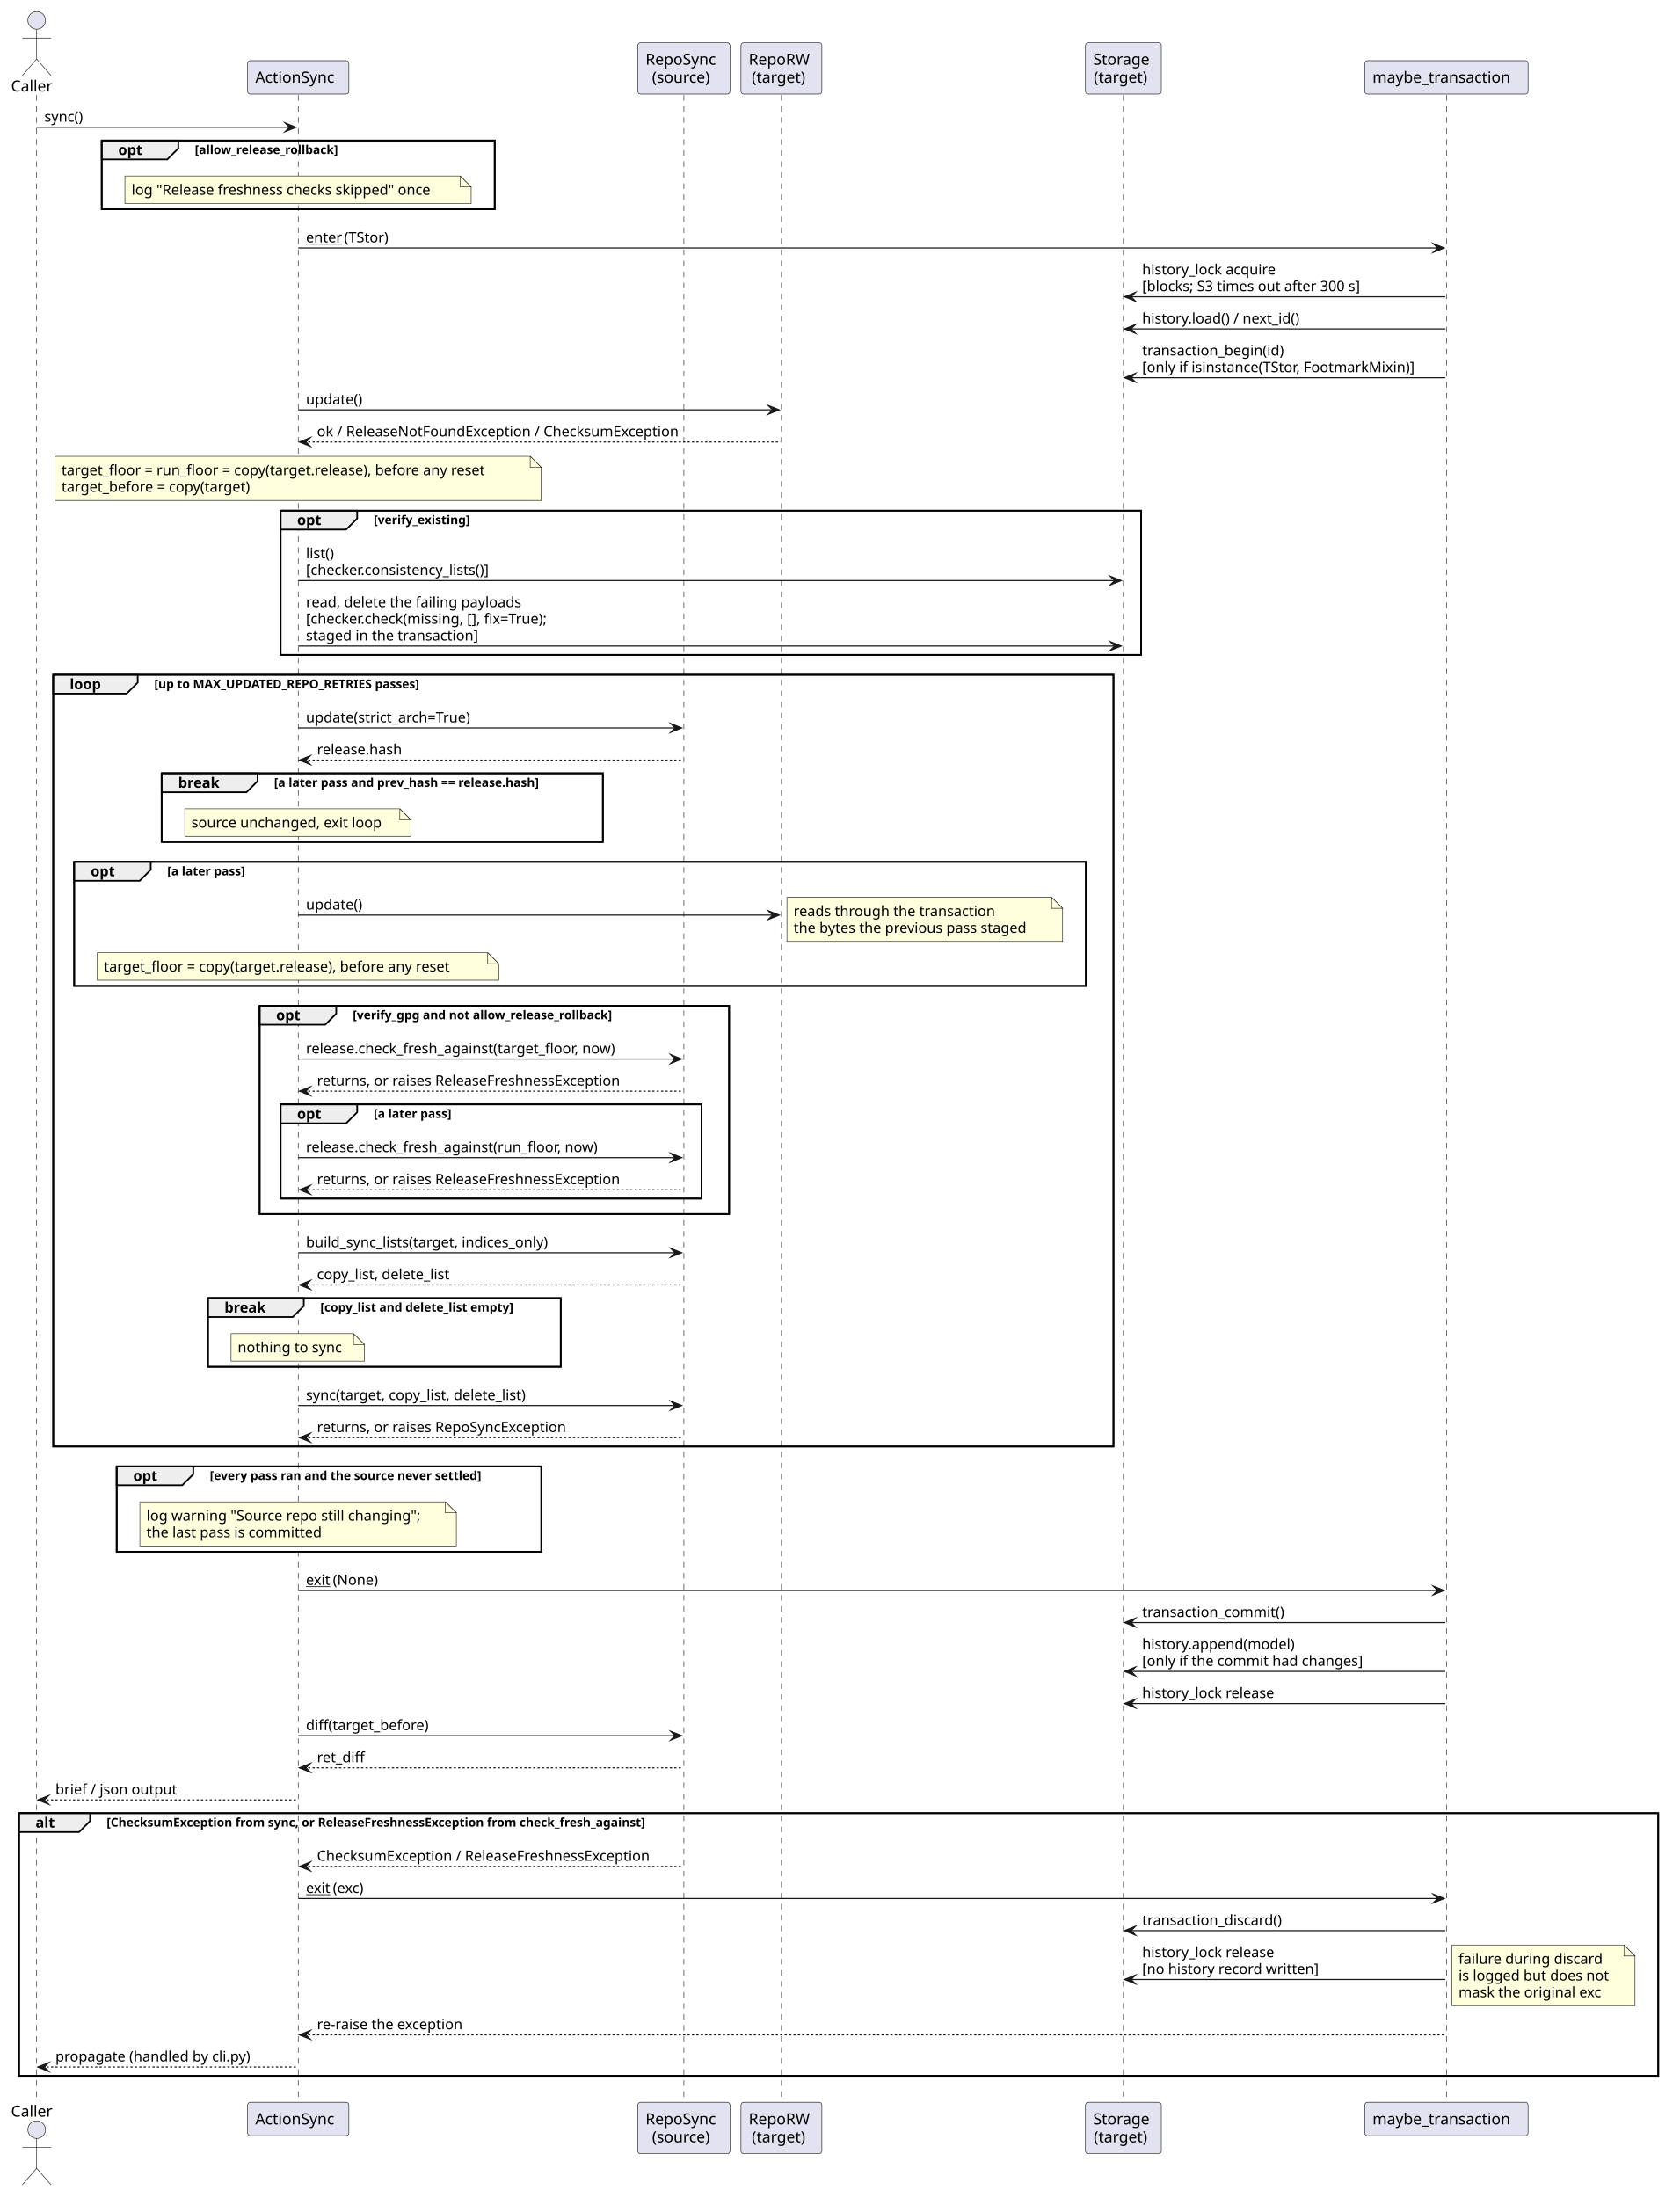
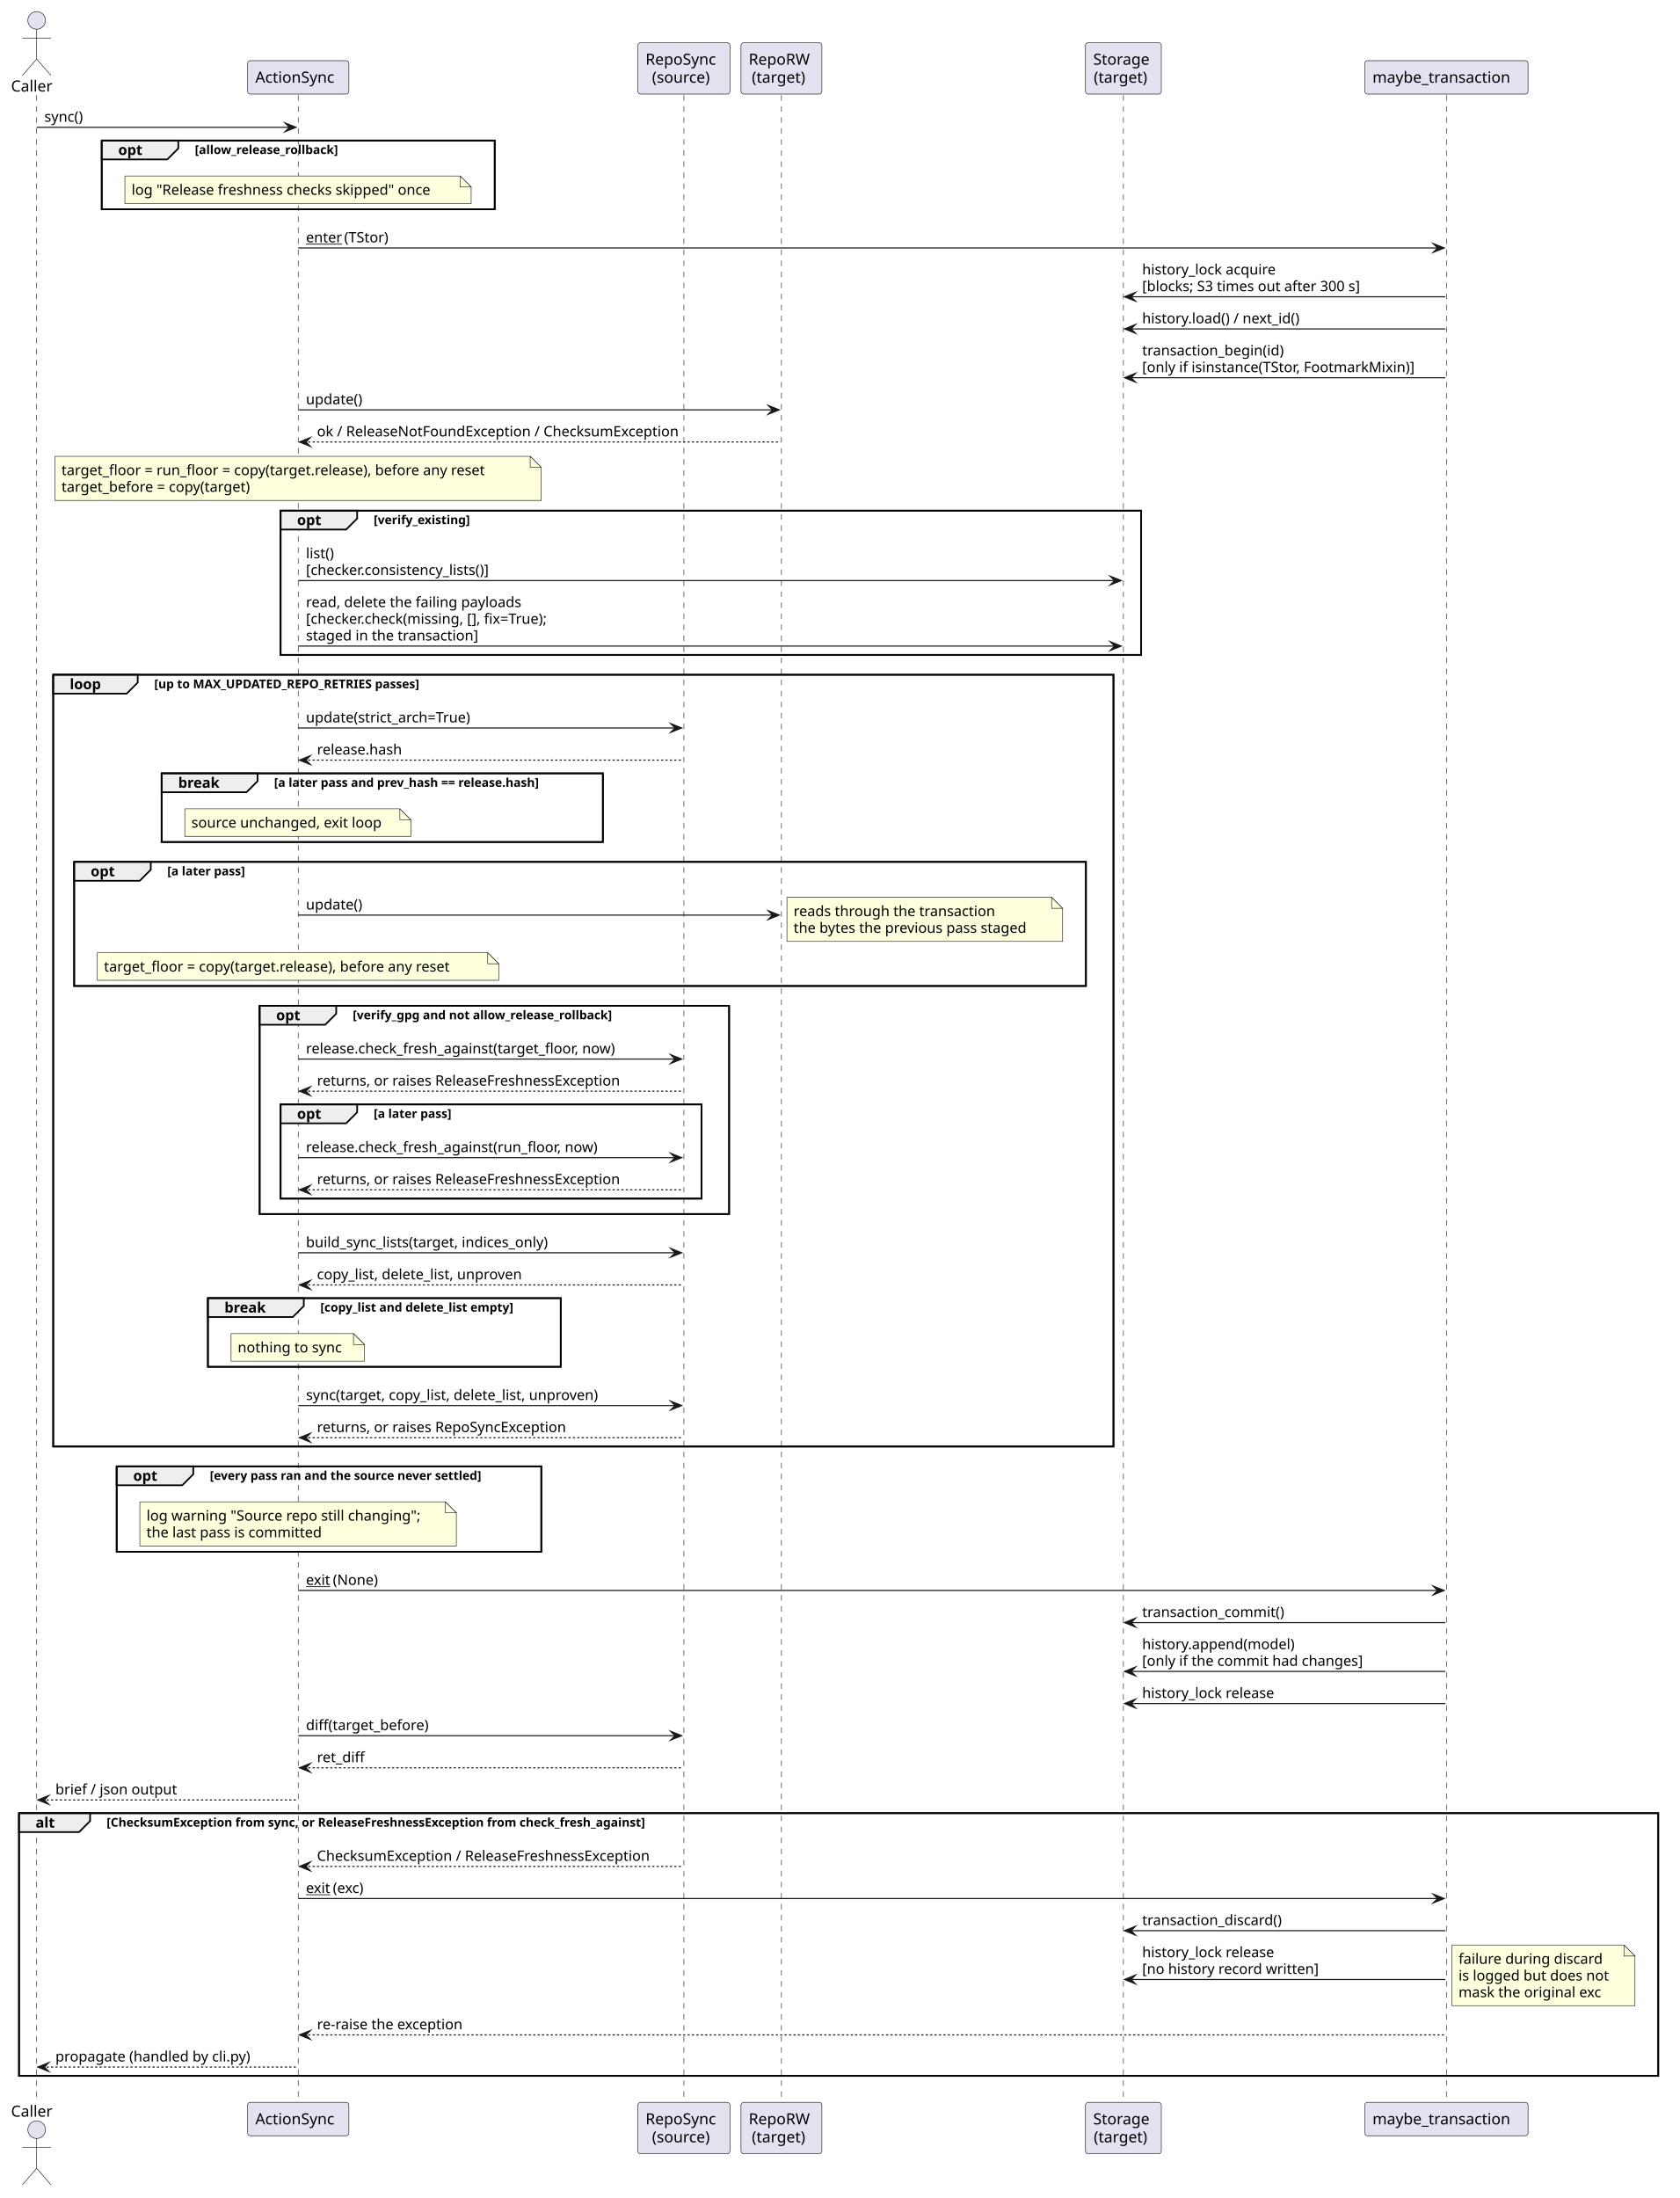
<svg xmlns="http://www.w3.org/2000/svg" version="1.1" data-diagram-type="SEQUENCE" style="width:1523px;height:1993px;background:#FFFFFF;" width="1523px" height="1993px" viewBox="0 0 1523 1993" zoomAndPan="magnify" preserveAspectRatio="none" contentStyleType="text/css">
  <defs />
  <g font-family="sans-serif" lengthAdjust="spacing">
    <rect x="92.258" y="127.43" width="356.37" height="62.266" fill="none" style="stroke:#000;stroke-width:1.5;" />
    <rect x="254.443" y="463.023" width="780.279" height="130.797" fill="none" style="stroke:#000;stroke-width:1.5;" />
    <rect x="48.251" y="611.82" width="961.47" height="699.789" fill="none" style="stroke:#000;stroke-width:1.5;" />
    <rect x="146.578" y="701.219" width="400.117" height="62.266" fill="none" style="stroke:#000;stroke-width:1.5;" />
    <rect x="67.251" y="781.484" width="917.47" height="112.531" fill="none" style="stroke:#000;stroke-width:1.5;" />
    <rect x="235.443" y="912.016" width="425.717" height="188.797" fill="none" style="stroke:#000;stroke-width:1.5;" />
    <rect x="254.443" y="1001.414" width="381.717" height="85.398" fill="none" style="stroke:#000;stroke-width:1.5;" />
    <rect x="188.542" y="1177.078" width="319.948" height="62.266" fill="none" style="stroke:#000;stroke-width:1.5;" />
    <rect x="105.823" y="1329.609" width="385.065" height="77.398" fill="none" style="stroke:#000;stroke-width:1.5;" />
    <rect x="17.251" y="1644.07" width="1486.464" height="238.195" fill="none" style="stroke:#000;stroke-width:1.5;" />
    <g class="participant-lifeline" data-qualified-name="Caller" data-entity-uid="part1" id="part1-lifeline" data-source-line="1">
      <g>
        <rect x="29.751" y="86.297" width="8" height="1819.969" fill="#000" fill-opacity="0" />
        <line x1="33.251" y1="86.297" x2="33.251" y2="1906.266" style="stroke:#181818;stroke-width:0.5;stroke-dasharray:5,5;" />
      </g>
    </g>
    <g class="participant-lifeline" data-qualified-name="ActionSync" data-entity-uid="part2" id="part2-lifeline" data-source-line="2">
      <g>
        <rect x="266.943" y="86.297" width="8" height="1819.969" fill="#000" fill-opacity="0" />
        <line x1="270.443" y1="86.297" x2="270.443" y2="1906.266" style="stroke:#181818;stroke-width:0.5;stroke-dasharray:5,5;" />
      </g>
    </g>
    <g class="participant-lifeline" data-qualified-name="Src" data-entity-uid="part3" id="part3-lifeline" data-source-line="3">
      <g>
        <rect x="616.66" y="86.297" width="8" height="1819.969" fill="#000" fill-opacity="0" />
        <line x1="620.16" y1="86.297" x2="620.16" y2="1906.266" style="stroke:#181818;stroke-width:0.5;stroke-dasharray:5,5;" />
      </g>
    </g>
    <g class="participant-lifeline" data-qualified-name="Tgt" data-entity-uid="part4" id="part4-lifeline" data-source-line="4">
      <g>
        <rect x="705.109" y="86.297" width="8" height="1819.969" fill="#000" fill-opacity="0" />
        <line x1="708.609" y1="86.297" x2="708.609" y2="1906.266" style="stroke:#181818;stroke-width:0.5;stroke-dasharray:5,5;" />
      </g>
    </g>
    <g class="participant-lifeline" data-qualified-name="TStor" data-entity-uid="part5" id="part5-lifeline" data-source-line="5">
      <g>
        <rect x="1015.222" y="86.297" width="8" height="1819.969" fill="#000" fill-opacity="0" />
        <line x1="1018.722" y1="86.297" x2="1018.722" y2="1906.266" style="stroke:#181818;stroke-width:0.5;stroke-dasharray:5,5;" />
      </g>
    </g>
    <g class="participant-lifeline" data-qualified-name="CM" data-entity-uid="part6" id="part6-lifeline" data-source-line="6">
      <g>
        <rect x="1308.127" y="86.297" width="8" height="1819.969" fill="#000" fill-opacity="0" />
        <line x1="1311.627" y1="86.297" x2="1311.627" y2="1906.266" style="stroke:#181818;stroke-width:0.5;stroke-dasharray:5,5;" />
      </g>
    </g>
    <g class="participant participant-head" data-qualified-name="Caller" data-entity-uid="part1" id="part1-head" data-source-line="1">
      <text x="10" y="82.995" fill="#000" font-size="14" textLength="40.503">Caller</text>
      <ellipse cx="33.251" cy="18.5" rx="8" ry="8" fill="#E2E2F0" style="stroke:#181818;stroke-width:0.5;" />
      <path d="M33.251,26.5 L33.251,53.5 M20.251,34.5 L46.251,34.5 M33.251,53.5 L20.251,68.5 M33.251,53.5 L46.251,68.5" style="stroke:#181818;stroke-width:0.5;" fill="none" />
    </g>
    <g class="participant participant-head" data-qualified-name="ActionSync" data-entity-uid="part2" id="part2-head" data-source-line="2">
      <rect x="224.526" y="55" width="91.834" height="30.297" fill="#E2E2F0" style="stroke:#181818;stroke-width:0.5;" rx="2.5" ry="2.5" />
      <text x="231.526" y="74.995" fill="#000" font-size="14" textLength="77.834">ActionSync</text>
    </g>
    <g class="participant participant-head" data-qualified-name="Src" data-entity-uid="part3" id="part3-head" data-source-line="3">
      <rect x="578.393" y="38.703" width="83.535" height="46.594" fill="#E2E2F0" style="stroke:#181818;stroke-width:0.5;" rx="2.5" ry="2.5" />
      <text x="585.393" y="58.698" fill="#000" font-size="14" textLength="69.535">RepoSync</text>
      <text x="591.299" y="74.995" fill="#000" font-size="14" textLength="57.723">(source)</text>
    </g>
    <g class="participant participant-head" data-qualified-name="Tgt" data-entity-uid="part4" id="part4-head" data-source-line="4">
      <rect x="671.928" y="38.703" width="73.363" height="46.594" fill="#E2E2F0" style="stroke:#181818;stroke-width:0.5;" rx="2.5" ry="2.5" />
      <text x="678.928" y="58.698" fill="#000" font-size="14" textLength="59.363">RepoRW</text>
      <text x="681.741" y="74.995" fill="#000" font-size="14" textLength="53.737">(target)</text>
    </g>
    <g class="participant participant-head" data-qualified-name="TStor" data-entity-uid="part5" id="part5-head" data-source-line="5">
      <rect x="984.333" y="38.703" width="68.776" height="46.594" fill="#E2E2F0" style="stroke:#181818;stroke-width:0.5;" rx="2.5" ry="2.5" />
      <text x="991.333" y="58.698" fill="#000" font-size="14" textLength="54.776">Storage</text>
      <text x="991.853" y="74.995" fill="#000" font-size="14" textLength="53.737">(target)</text>
    </g>
    <g class="participant participant-head" data-qualified-name="CM" data-entity-uid="part6" id="part6-head" data-source-line="6">
      <rect x="1237.584" y="55" width="148.087" height="30.297" fill="#E2E2F0" style="stroke:#181818;stroke-width:0.5;" rx="2.5" ry="2.5" />
      <text x="1244.584" y="74.995" fill="#000" font-size="14" textLength="134.087">maybe_transaction</text>
    </g>
    <g class="participant participant-tail" data-qualified-name="Caller" data-entity-uid="part1" id="part1-tail" data-source-line="1">
      <text x="10" y="1919.261" fill="#000" font-size="14" textLength="40.503">Caller</text>
      <ellipse cx="33.251" cy="1931.063" rx="8" ry="8" fill="#E2E2F0" style="stroke:#181818;stroke-width:0.5;" />
      <path d="M33.251,1939.063 L33.251,1966.063 M20.251,1947.063 L46.251,1947.063 M33.251,1966.063 L20.251,1981.063 M33.251,1966.063 L46.251,1981.063" style="stroke:#181818;stroke-width:0.5;" fill="none" />
    </g>
    <g class="participant participant-tail" data-qualified-name="ActionSync" data-entity-uid="part2" id="part2-tail" data-source-line="2">
      <rect x="224.526" y="1906.266" width="91.834" height="30.297" fill="#E2E2F0" style="stroke:#181818;stroke-width:0.5;" rx="2.5" ry="2.5" />
      <text x="231.526" y="1926.261" fill="#000" font-size="14" textLength="77.834">ActionSync</text>
    </g>
    <g class="participant participant-tail" data-qualified-name="Src" data-entity-uid="part3" id="part3-tail" data-source-line="3">
      <rect x="578.393" y="1906.266" width="83.535" height="46.594" fill="#E2E2F0" style="stroke:#181818;stroke-width:0.5;" rx="2.5" ry="2.5" />
      <text x="585.393" y="1926.261" fill="#000" font-size="14" textLength="69.535">RepoSync</text>
      <text x="591.299" y="1942.558" fill="#000" font-size="14" textLength="57.723">(source)</text>
    </g>
    <g class="participant participant-tail" data-qualified-name="Tgt" data-entity-uid="part4" id="part4-tail" data-source-line="4">
      <rect x="671.928" y="1906.266" width="73.363" height="46.594" fill="#E2E2F0" style="stroke:#181818;stroke-width:0.5;" rx="2.5" ry="2.5" />
      <text x="678.928" y="1926.261" fill="#000" font-size="14" textLength="59.363">RepoRW</text>
      <text x="681.741" y="1942.558" fill="#000" font-size="14" textLength="53.737">(target)</text>
    </g>
    <g class="participant participant-tail" data-qualified-name="TStor" data-entity-uid="part5" id="part5-tail" data-source-line="5">
      <rect x="984.333" y="1906.266" width="68.776" height="46.594" fill="#E2E2F0" style="stroke:#181818;stroke-width:0.5;" rx="2.5" ry="2.5" />
      <text x="991.333" y="1926.261" fill="#000" font-size="14" textLength="54.776">Storage</text>
      <text x="991.853" y="1942.558" fill="#000" font-size="14" textLength="53.737">(target)</text>
    </g>
    <g class="participant participant-tail" data-qualified-name="CM" data-entity-uid="part6" id="part6-tail" data-source-line="6">
      <rect x="1237.584" y="1906.266" width="148.087" height="30.297" fill="#E2E2F0" style="stroke:#181818;stroke-width:0.5;" rx="2.5" ry="2.5" />
      <text x="1244.584" y="1926.261" fill="#000" font-size="14" textLength="134.087">maybe_transaction</text>
    </g>
    <g class="message" data-entity-1="part1" data-entity-2="part2" id="msg1" data-source-line="8">
      <polygon points="258.443,111.43,268.443,115.43,258.443,119.43,262.443,115.43" fill="#181818" style="stroke:#181818;stroke-width:1;stroke-linejoin:miter;stroke-miterlimit:10;" />
      <line x1="33.251" y1="115.43" x2="264.443" y2="115.43" style="stroke:#181818;stroke-width:1;" />
      <text x="40.251" y="110.364" fill="#000" font-size="13" textLength="39.997">sync()</text>
    </g>
    <path d="M92.258,127.43 L161.709,127.43 L161.709,134.563 L151.709,144.563 L92.258,144.563 L92.258,127.43" style="stroke:#000;stroke-width:1.5;" fill="#EEE" />
    <rect x="92.258" y="127.43" width="356.37" height="62.266" fill="none" style="stroke:#000;stroke-width:1.5;" />
    <text x="107.258" y="140.497" fill="#000" font-size="13" textLength="24.451" font-weight="700">opt</text>
    <text x="176.709" y="139.64" fill="#000" font-size="11" textLength="148.94" font-weight="700">[allow_release_rollback]</text>
    <path d="M113.258,159.563 L113.258,184.563 L427.258,184.563 L427.258,169.563 L417.258,159.563 L113.258,159.563" style="stroke:#181818;stroke-width:0.5;" fill="#FEFFDD" />
    <path d="M417.258,159.563 L417.258,169.563 L427.258,169.563 L417.258,159.563" style="stroke:#181818;stroke-width:0.5;" fill="#FEFFDD" />
    <text x="119.258" y="176.629" fill="#000" font-size="13" textLength="293.37">log "Release freshness checks skipped" once</text>
    <g class="message" data-entity-1="part2" data-entity-2="part6" id="msg2" data-source-line="14">
      <polygon points="1299.627,220.828,1309.627,224.828,1299.627,228.828,1303.627,224.828" fill="#181818" style="stroke:#181818;stroke-width:1;stroke-linejoin:miter;stroke-miterlimit:10;" />
      <line x1="270.443" y1="224.828" x2="1305.627" y2="224.828" style="stroke:#181818;stroke-width:1;" />
      <text x="277.443" y="219.762" fill="#000" font-size="13" textLength="34.677" text-decoration="underline">enter</text>
      <text x="312.12" y="219.762" fill="#000" font-size="13" textLength="44.732">(TStor)</text>
    </g>
    <g class="message" data-entity-1="part6" data-entity-2="part5" id="msg3" data-source-line="15">
      <polygon points="1029.722,265.094,1019.722,269.094,1029.722,273.094,1025.722,269.094" fill="#181818" style="stroke:#181818;stroke-width:1;stroke-linejoin:miter;stroke-miterlimit:10;" />
      <line x1="1023.722" y1="269.094" x2="1310.627" y2="269.094" style="stroke:#181818;stroke-width:1;" />
      <text x="1035.722" y="248.895" fill="#000" font-size="13" textLength="130.146">history_lock acquire</text>
      <text x="1035.722" y="264.028" fill="#000" font-size="13" textLength="217.109">[blocks; S3 times out after 300 s]</text>
    </g>
    <g class="message" data-entity-1="part6" data-entity-2="part5" id="msg4" data-source-line="16">
      <polygon points="1029.722,294.227,1019.722,298.227,1029.722,302.227,1025.722,298.227" fill="#181818" style="stroke:#181818;stroke-width:1;stroke-linejoin:miter;stroke-miterlimit:10;" />
      <line x1="1023.722" y1="298.227" x2="1310.627" y2="298.227" style="stroke:#181818;stroke-width:1;" />
      <text x="1035.722" y="293.161" fill="#000" font-size="13" textLength="156.952">history.load() / next_id()</text>
    </g>
    <g class="message" data-entity-1="part6" data-entity-2="part5" id="msg5" data-source-line="17">
      <polygon points="1029.722,338.492,1019.722,342.492,1029.722,346.492,1025.722,342.492" fill="#181818" style="stroke:#181818;stroke-width:1;stroke-linejoin:miter;stroke-miterlimit:10;" />
      <line x1="1023.722" y1="342.492" x2="1310.627" y2="342.492" style="stroke:#181818;stroke-width:1;" />
      <text x="1035.722" y="322.293" fill="#000" font-size="13" textLength="138.296">transaction_begin(id)</text>
      <text x="1035.722" y="337.426" fill="#000" font-size="13" textLength="268.906">[only if isinstance(TStor, FootmarkMixin)]</text>
    </g>
    <g class="message" data-entity-1="part2" data-entity-2="part4" id="msg6" data-source-line="19">
      <polygon points="696.609,367.625,706.609,371.625,696.609,375.625,700.609,371.625" fill="#181818" style="stroke:#181818;stroke-width:1;stroke-linejoin:miter;stroke-miterlimit:10;" />
      <line x1="270.443" y1="371.625" x2="702.609" y2="371.625" style="stroke:#181818;stroke-width:1;" />
      <text x="277.443" y="366.559" fill="#000" font-size="13" textLength="55.948">update()</text>
    </g>
    <g class="message" data-entity-1="part4" data-entity-2="part2" id="msg7" data-source-line="20">
      <polygon points="281.443,396.758,271.443,400.758,281.443,404.758,277.443,400.758" fill="#181818" style="stroke:#181818;stroke-width:1;stroke-linejoin:miter;stroke-miterlimit:10;" />
      <line x1="275.443" y1="400.758" x2="707.609" y2="400.758" style="stroke:#181818;stroke-width:1;stroke-dasharray:2,2;" />
      <text x="287.443" y="395.692" fill="#000" font-size="13" textLength="351.165">ok / ReleaseNotFoundException / ChecksumException</text>
    </g>
    <path d="M49.791,413.758 L49.791,453.758 L490.791,453.758 L490.791,423.758 L480.791,413.758 L49.791,413.758" style="stroke:#181818;stroke-width:0.5;" fill="#FEFFDD" />
    <path d="M480.791,413.758 L480.791,423.758 L490.791,423.758 L480.791,413.758" style="stroke:#181818;stroke-width:0.5;" fill="#FEFFDD" />
    <text x="55.791" y="430.825" fill="#000" font-size="13" textLength="420.304">target_floor = run_floor = copy(target.release), before any reset</text>
    <text x="55.791" y="445.958" fill="#000" font-size="13" textLength="188.481">target_before = copy(target)</text>
    <path d="M254.443,463.023 L323.894,463.023 L323.894,470.156 L313.894,480.156 L254.443,480.156 L254.443,463.023" style="stroke:#000;stroke-width:1.5;" fill="#EEE" />
    <rect x="254.443" y="463.023" width="780.279" height="130.797" fill="none" style="stroke:#000;stroke-width:1.5;" />
    <text x="269.443" y="476.09" fill="#000" font-size="13" textLength="24.451" font-weight="700">opt</text>
    <text x="338.894" y="475.234" fill="#000" font-size="11" textLength="100.944" font-weight="700">[verify_existing]</text>
    <g class="message" data-entity-1="part2" data-entity-2="part5" id="msg8" data-source-line="24">
      <polygon points="1006.722,522.422,1016.722,526.422,1006.722,530.422,1010.722,526.422" fill="#181818" style="stroke:#181818;stroke-width:1;stroke-linejoin:miter;stroke-miterlimit:10;" />
      <line x1="270.443" y1="526.422" x2="1012.722" y2="526.422" style="stroke:#181818;stroke-width:1;" />
      <text x="277.443" y="506.223" fill="#000" font-size="13" textLength="29.237">list()</text>
      <text x="277.443" y="521.356" fill="#000" font-size="13" textLength="184.863">[checker.consistency_lists()]</text>
    </g>
    <g class="message" data-entity-1="part2" data-entity-2="part5" id="msg9" data-source-line="25">
      <polygon points="1006.722,581.82,1016.722,585.82,1006.722,589.82,1010.722,585.82" fill="#181818" style="stroke:#181818;stroke-width:1;stroke-linejoin:miter;stroke-miterlimit:10;" />
      <line x1="270.443" y1="585.82" x2="1012.722" y2="585.82" style="stroke:#181818;stroke-width:1;" />
      <text x="277.443" y="550.489" fill="#000" font-size="13" textLength="210.85">read, delete the failing payloads</text>
      <text x="277.443" y="565.622" fill="#000" font-size="13" textLength="246.086">[checker.check(missing, [], fix=True);</text>
      <text x="277.443" y="580.754" fill="#000" font-size="13" textLength="168.429">staged in the transaction]</text>
    </g>
    <path d="M48.251,611.82 L124.875,611.82 L124.875,618.953 L114.875,628.953 L48.251,628.953 L48.251,611.82" style="stroke:#000;stroke-width:1.5;" fill="#EEE" />
    <rect x="48.251" y="611.82" width="961.47" height="699.789" fill="none" style="stroke:#000;stroke-width:1.5;" />
    <text x="63.251" y="624.887" fill="#000" font-size="13" textLength="31.624" font-weight="700">loop</text>
    <text x="139.875" y="624.031" fill="#000" font-size="11" textLength="280.575" font-weight="700">[up to MAX_UPDATED_REPO_RETRIES passes]</text>
    <g class="message" data-entity-1="part2" data-entity-2="part3" id="msg10" data-source-line="29">
      <polygon points="608.16,656.086,618.16,660.086,608.16,664.086,612.16,660.086" fill="#181818" style="stroke:#181818;stroke-width:1;stroke-linejoin:miter;stroke-miterlimit:10;" />
      <line x1="270.443" y1="660.086" x2="614.16" y2="660.086" style="stroke:#181818;stroke-width:1;" />
      <text x="277.443" y="655.02" fill="#000" font-size="13" textLength="164.633">update(strict_arch=True)</text>
    </g>
    <g class="message" data-entity-1="part3" data-entity-2="part2" id="msg11" data-source-line="30">
      <polygon points="281.443,685.219,271.443,689.219,281.443,693.219,277.443,689.219" fill="#181818" style="stroke:#181818;stroke-width:1;stroke-linejoin:miter;stroke-miterlimit:10;" />
      <line x1="275.443" y1="689.219" x2="619.16" y2="689.219" style="stroke:#181818;stroke-width:1;stroke-dasharray:2,2;" />
      <text x="287.443" y="684.153" fill="#000" font-size="13" textLength="83.04">release.hash</text>
    </g>
    <path d="M146.578,701.219 L233.53,701.219 L233.53,708.352 L223.53,718.352 L146.578,718.352 L146.578,701.219" style="stroke:#000;stroke-width:1.5;" fill="#EEE" />
    <rect x="146.578" y="701.219" width="400.117" height="62.266" fill="none" style="stroke:#000;stroke-width:1.5;" />
    <text x="161.578" y="714.286" fill="#000" font-size="13" textLength="41.952" font-weight="700">break</text>
    <text x="248.53" y="713.429" fill="#000" font-size="11" textLength="282.165" font-weight="700">[a later pass and prev_hash == release.hash]</text>
    <path d="M167.578,733.352 L167.578,758.352 L372.578,758.352 L372.578,743.352 L362.578,733.352 L167.578,733.352" style="stroke:#181818;stroke-width:0.5;" fill="#FEFFDD" />
    <path d="M362.578,733.352 L362.578,743.352 L372.578,743.352 L362.578,733.352" style="stroke:#181818;stroke-width:0.5;" fill="#FEFFDD" />
    <text x="173.578" y="750.418" fill="#000" font-size="13" textLength="184.729">source unchanged, exit loop</text>
    <path d="M67.251,781.484 L136.703,781.484 L136.703,788.617 L126.703,798.617 L67.251,798.617 L67.251,781.484" style="stroke:#000;stroke-width:1.5;" fill="#EEE" />
    <rect x="67.251" y="781.484" width="917.47" height="112.531" fill="none" style="stroke:#000;stroke-width:1.5;" />
    <text x="82.251" y="794.551" fill="#000" font-size="13" textLength="24.451" font-weight="700">opt</text>
    <text x="151.703" y="793.695" fill="#000" font-size="11" textLength="82.865" font-weight="700">[a later pass]</text>
    <g class="message" data-entity-1="part2" data-entity-2="part4" id="msg12" data-source-line="36">
      <polygon points="696.609,825.75,706.609,829.75,696.609,833.75,700.609,829.75" fill="#181818" style="stroke:#181818;stroke-width:1;stroke-linejoin:miter;stroke-miterlimit:10;" />
      <line x1="270.443" y1="829.75" x2="702.609" y2="829.75" style="stroke:#181818;stroke-width:1;" />
      <text x="277.443" y="824.684" fill="#000" font-size="13" textLength="55.948">update()</text>
    </g>
    <path d="M713.609,813.617 L713.609,853.617 L963.609,853.617 L963.609,823.617 L953.609,813.617 L713.609,813.617" style="stroke:#181818;stroke-width:0.5;" fill="#FEFFDD" />
    <path d="M953.609,813.617 L953.609,823.617 L963.609,823.617 L953.609,813.617" style="stroke:#181818;stroke-width:0.5;" fill="#FEFFDD" />
    <text x="719.609" y="830.684" fill="#000" font-size="13" textLength="194.867">reads through the transaction</text>
    <text x="719.609" y="845.817" fill="#000" font-size="13" textLength="229.112">the bytes the previous pass staged</text>
    <path d="M88.251,863.883 L88.251,888.883 L452.251,888.883 L452.251,873.883 L442.251,863.883 L88.251,863.883" style="stroke:#181818;stroke-width:0.5;" fill="#FEFFDD" />
    <path d="M442.251,863.883 L442.251,873.883 L452.251,873.883 L442.251,863.883" style="stroke:#181818;stroke-width:0.5;" fill="#FEFFDD" />
    <text x="94.251" y="880.95" fill="#000" font-size="13" textLength="343.383">target_floor = copy(target.release), before any reset</text>
    <path d="M235.443,912.016 L304.894,912.016 L304.894,919.148 L294.894,929.148 L235.443,929.148 L235.443,912.016" style="stroke:#000;stroke-width:1.5;" fill="#EEE" />
    <rect x="235.443" y="912.016" width="425.717" height="188.797" fill="none" style="stroke:#000;stroke-width:1.5;" />
    <text x="250.443" y="925.083" fill="#000" font-size="13" textLength="24.451" font-weight="700">opt</text>
    <text x="319.894" y="924.226" fill="#000" font-size="11" textLength="269.108" font-weight="700">[verify_gpg and not allow_release_rollback]</text>
    <g class="message" data-entity-1="part2" data-entity-2="part3" id="msg13" data-source-line="42">
      <polygon points="608.16,956.281,618.16,960.281,608.16,964.281,612.16,960.281" fill="#181818" style="stroke:#181818;stroke-width:1;stroke-linejoin:miter;stroke-miterlimit:10;" />
      <line x1="270.443" y1="960.281" x2="614.16" y2="960.281" style="stroke:#181818;stroke-width:1;" />
      <text x="277.443" y="955.215" fill="#000" font-size="13" textLength="304.649">release.check_fresh_against(target_floor, now)</text>
    </g>
    <g class="message" data-entity-1="part3" data-entity-2="part2" id="msg14" data-source-line="43">
      <polygon points="281.443,985.414,271.443,989.414,281.443,993.414,277.443,989.414" fill="#181818" style="stroke:#181818;stroke-width:1;stroke-linejoin:miter;stroke-miterlimit:10;" />
      <line x1="275.443" y1="989.414" x2="619.16" y2="989.414" style="stroke:#181818;stroke-width:1;stroke-dasharray:2,2;" />
      <text x="287.443" y="984.348" fill="#000" font-size="13" textLength="296.531">returns, or raises ReleaseFreshnessException</text>
    </g>
    <path d="M254.443,1001.414 L323.894,1001.414 L323.894,1008.547 L313.894,1018.547 L254.443,1018.547 L254.443,1001.414" style="stroke:#000;stroke-width:1.5;" fill="#EEE" />
    <rect x="254.443" y="1001.414" width="381.717" height="85.398" fill="none" style="stroke:#000;stroke-width:1.5;" />
    <text x="269.443" y="1014.481" fill="#000" font-size="13" textLength="24.451" font-weight="700">opt</text>
    <text x="338.894" y="1013.625" fill="#000" font-size="11" textLength="82.865" font-weight="700">[a later pass]</text>
    <g class="message" data-entity-1="part2" data-entity-2="part3" id="msg15" data-source-line="45">
      <polygon points="608.16,1045.68,618.16,1049.68,608.16,1053.68,612.16,1049.68" fill="#181818" style="stroke:#181818;stroke-width:1;stroke-linejoin:miter;stroke-miterlimit:10;" />
      <line x1="270.443" y1="1049.68" x2="614.16" y2="1049.68" style="stroke:#181818;stroke-width:1;" />
      <text x="277.443" y="1044.614" fill="#000" font-size="13" textLength="286.717">release.check_fresh_against(run_floor, now)</text>
    </g>
    <g class="message" data-entity-1="part3" data-entity-2="part2" id="msg16" data-source-line="46">
      <polygon points="281.443,1074.813,271.443,1078.813,281.443,1082.813,277.443,1078.813" fill="#181818" style="stroke:#181818;stroke-width:1;stroke-linejoin:miter;stroke-miterlimit:10;" />
      <line x1="275.443" y1="1078.813" x2="619.16" y2="1078.813" style="stroke:#181818;stroke-width:1;stroke-dasharray:2,2;" />
      <text x="287.443" y="1073.747" fill="#000" font-size="13" textLength="296.531">returns, or raises ReleaseFreshnessException</text>
    </g>
    <g class="message" data-entity-1="part2" data-entity-2="part3" id="msg17" data-source-line="50">
      <polygon points="608.16,1131.945,618.16,1135.945,608.16,1139.945,612.16,1135.945" fill="#181818" style="stroke:#181818;stroke-width:1;stroke-linejoin:miter;stroke-miterlimit:10;" />
      <line x1="270.443" y1="1135.945" x2="614.16" y2="1135.945" style="stroke:#181818;stroke-width:1;" />
      <text x="277.443" y="1130.879" fill="#000" font-size="13" textLength="238.481">build_sync_lists(target, indices_only)</text>
    </g>
    <g class="message" data-entity-1="part3" data-entity-2="part2" id="msg18" data-source-line="51">
      <polygon points="281.443,1161.078,271.443,1165.078,281.443,1169.078,277.443,1165.078" fill="#181818" style="stroke:#181818;stroke-width:1;stroke-linejoin:miter;stroke-miterlimit:10;" />
      <line x1="275.443" y1="1165.078" x2="619.16" y2="1165.078" style="stroke:#181818;stroke-width:1;stroke-dasharray:2,2;" />
-       <text x="287.443" y="1160.012" fill="#000" font-size="13" textLength="131.454">copy_list, delete_list</text>
+       <text x="287.443" y="1160.012" fill="#000" font-size="13" textLength="201.678">copy_list, delete_list, unproven</text>
    </g>
    <path d="M188.542,1177.078 L275.494,1177.078 L275.494,1184.211 L265.494,1194.211 L188.542,1194.211 L188.542,1177.078" style="stroke:#000;stroke-width:1.5;" fill="#EEE" />
    <rect x="188.542" y="1177.078" width="319.948" height="62.266" fill="none" style="stroke:#000;stroke-width:1.5;" />
    <text x="203.542" y="1190.145" fill="#000" font-size="13" textLength="41.952" font-weight="700">break</text>
    <text x="290.494" y="1189.289" fill="#000" font-size="11" textLength="201.996" font-weight="700">[copy_list and delete_list empty]</text>
    <path d="M209.542,1209.211 L209.542,1234.211 L330.542,1234.211 L330.542,1219.211 L320.542,1209.211 L209.542,1209.211" style="stroke:#181818;stroke-width:0.5;" fill="#FEFFDD" />
    <path d="M320.542,1209.211 L320.542,1219.211 L330.542,1219.211 L320.542,1209.211" style="stroke:#181818;stroke-width:0.5;" fill="#FEFFDD" />
    <text x="215.542" y="1226.278" fill="#000" font-size="13" textLength="100.801">nothing to sync</text>
    <g class="message" data-entity-1="part2" data-entity-2="part3" id="msg19" data-source-line="56">
      <polygon points="608.16,1270.477,618.16,1274.477,608.16,1278.477,612.16,1274.477" fill="#181818" style="stroke:#181818;stroke-width:1;stroke-linejoin:miter;stroke-miterlimit:10;" />
      <line x1="270.443" y1="1274.477" x2="614.16" y2="1274.477" style="stroke:#181818;stroke-width:1;" />
-       <text x="277.443" y="1269.411" fill="#000" font-size="13" textLength="219.47">sync(target, copy_list, delete_list)</text>
+       <text x="277.443" y="1269.411" fill="#000" font-size="13" textLength="289.694">sync(target, copy_list, delete_list, unproven)</text>
    </g>
    <g class="message" data-entity-1="part3" data-entity-2="part2" id="msg20" data-source-line="57">
      <polygon points="281.443,1299.609,271.443,1303.609,281.443,1307.609,277.443,1303.609" fill="#181818" style="stroke:#181818;stroke-width:1;stroke-linejoin:miter;stroke-miterlimit:10;" />
      <line x1="275.443" y1="1303.609" x2="619.16" y2="1303.609" style="stroke:#181818;stroke-width:1;stroke-dasharray:2,2;" />
      <text x="287.443" y="1298.543" fill="#000" font-size="13" textLength="244.105">returns, or raises RepoSyncException</text>
    </g>
    <path d="M105.823,1329.609 L175.274,1329.609 L175.274,1336.742 L165.274,1346.742 L105.823,1346.742 L105.823,1329.609" style="stroke:#000;stroke-width:1.5;" fill="#EEE" />
    <rect x="105.823" y="1329.609" width="385.065" height="77.398" fill="none" style="stroke:#000;stroke-width:1.5;" />
    <text x="120.823" y="1342.676" fill="#000" font-size="13" textLength="24.451" font-weight="700">opt</text>
    <text x="190.274" y="1341.82" fill="#000" font-size="11" textLength="284.614" font-weight="700">[every pass ran and the source never settled]</text>
    <path d="M126.823,1361.742 L126.823,1401.742 L413.823,1401.742 L413.823,1371.742 L403.823,1361.742 L126.823,1361.742" style="stroke:#181818;stroke-width:0.5;" fill="#FEFFDD" />
    <path d="M403.823,1361.742 L403.823,1371.742 L413.823,1371.742 L403.823,1361.742" style="stroke:#181818;stroke-width:0.5;" fill="#FEFFDD" />
    <text x="132.823" y="1378.809" fill="#000" font-size="13" textLength="266.24">log warning "Source repo still changing";</text>
    <text x="132.823" y="1393.942" fill="#000" font-size="13" textLength="171.945">the last pass is committed</text>
    <g class="message" data-entity-1="part2" data-entity-2="part6" id="msg21" data-source-line="64">
      <polygon points="1299.627,1438.141,1309.627,1442.141,1299.627,1446.141,1303.627,1442.141" fill="#181818" style="stroke:#181818;stroke-width:1;stroke-linejoin:miter;stroke-miterlimit:10;" />
      <line x1="270.443" y1="1442.141" x2="1305.627" y2="1442.141" style="stroke:#181818;stroke-width:1;" />
      <text x="277.443" y="1437.075" fill="#000" font-size="13" textLength="24.4" text-decoration="underline">exit</text>
      <text x="301.843" y="1437.075" fill="#000" font-size="13" textLength="44.059">(None)</text>
    </g>
    <g class="message" data-entity-1="part6" data-entity-2="part5" id="msg22" data-source-line="65">
      <polygon points="1029.722,1467.273,1019.722,1471.273,1029.722,1475.273,1025.722,1471.273" fill="#181818" style="stroke:#181818;stroke-width:1;stroke-linejoin:miter;stroke-miterlimit:10;" />
      <line x1="1023.722" y1="1471.273" x2="1310.627" y2="1471.273" style="stroke:#181818;stroke-width:1;" />
      <text x="1035.722" y="1466.208" fill="#000" font-size="13" textLength="139.217">transaction_commit()</text>
    </g>
    <g class="message" data-entity-1="part6" data-entity-2="part5" id="msg23" data-source-line="66">
      <polygon points="1029.722,1511.539,1019.722,1515.539,1029.722,1519.539,1025.722,1515.539" fill="#181818" style="stroke:#181818;stroke-width:1;stroke-linejoin:miter;stroke-miterlimit:10;" />
      <line x1="1023.722" y1="1515.539" x2="1310.627" y2="1515.539" style="stroke:#181818;stroke-width:1;" />
      <text x="1035.722" y="1495.34" fill="#000" font-size="13" textLength="148.427">history.append(model)</text>
      <text x="1035.722" y="1510.473" fill="#000" font-size="13" textLength="216.036">[only if the commit had changes]</text>
    </g>
    <g class="message" data-entity-1="part6" data-entity-2="part5" id="msg24" data-source-line="67">
      <polygon points="1029.722,1540.672,1019.722,1544.672,1029.722,1548.672,1025.722,1544.672" fill="#181818" style="stroke:#181818;stroke-width:1;stroke-linejoin:miter;stroke-miterlimit:10;" />
      <line x1="1023.722" y1="1544.672" x2="1310.627" y2="1544.672" style="stroke:#181818;stroke-width:1;" />
      <text x="1035.722" y="1539.606" fill="#000" font-size="13" textLength="129.276">history_lock release</text>
    </g>
    <g class="message" data-entity-1="part2" data-entity-2="part3" id="msg25" data-source-line="69">
      <polygon points="608.16,1569.805,618.16,1573.805,608.16,1577.805,612.16,1573.805" fill="#181818" style="stroke:#181818;stroke-width:1;stroke-linejoin:miter;stroke-miterlimit:10;" />
      <line x1="270.443" y1="1573.805" x2="614.16" y2="1573.805" style="stroke:#181818;stroke-width:1;" />
      <text x="277.443" y="1568.739" fill="#000" font-size="13" textLength="119.539">diff(target_before)</text>
    </g>
    <g class="message" data-entity-1="part3" data-entity-2="part2" id="msg26" data-source-line="70">
      <polygon points="281.443,1598.938,271.443,1602.938,281.443,1606.938,277.443,1602.938" fill="#181818" style="stroke:#181818;stroke-width:1;stroke-linejoin:miter;stroke-miterlimit:10;" />
      <line x1="275.443" y1="1602.938" x2="619.16" y2="1602.938" style="stroke:#181818;stroke-width:1;stroke-dasharray:2,2;" />
      <text x="287.443" y="1597.872" fill="#000" font-size="13" textLength="45.957">ret_diff</text>
    </g>
    <g class="message" data-entity-1="part2" data-entity-2="part1" id="msg27" data-source-line="71">
      <polygon points="44.251,1628.07,34.251,1632.07,44.251,1636.07,40.251,1632.07" fill="#181818" style="stroke:#181818;stroke-width:1;stroke-linejoin:miter;stroke-miterlimit:10;" />
      <line x1="38.251" y1="1632.07" x2="269.443" y2="1632.07" style="stroke:#181818;stroke-width:1;stroke-dasharray:2,2;" />
      <text x="50.251" y="1627.004" fill="#000" font-size="13" textLength="116.016">brief / json output</text>
    </g>
    <path d="M17.251,1644.07 L81.694,1644.07 L81.694,1651.203 L71.694,1661.203 L17.251,1661.203 L17.251,1644.07" style="stroke:#000;stroke-width:1.5;" fill="#EEE" />
    <rect x="17.251" y="1644.07" width="1486.464" height="238.195" fill="none" style="stroke:#000;stroke-width:1.5;" />
    <text x="32.251" y="1657.137" fill="#000" font-size="13" textLength="19.443" font-weight="700">alt</text>
    <text x="96.694" y="1656.281" fill="#000" font-size="11" textLength="558.105" font-weight="700">[ChecksumException from sync, or ReleaseFreshnessException from check_fresh_against]</text>
    <g class="message" data-entity-1="part3" data-entity-2="part2" id="msg28" data-source-line="74">
      <polygon points="281.443,1688.336,271.443,1692.336,281.443,1696.336,277.443,1692.336" fill="#181818" style="stroke:#181818;stroke-width:1;stroke-linejoin:miter;stroke-miterlimit:10;" />
      <line x1="275.443" y1="1692.336" x2="619.16" y2="1692.336" style="stroke:#181818;stroke-width:1;stroke-dasharray:2,2;" />
      <text x="287.443" y="1687.27" fill="#000" font-size="13" textLength="325.717">ChecksumException / ReleaseFreshnessException</text>
    </g>
    <g class="message" data-entity-1="part2" data-entity-2="part6" id="msg29" data-source-line="75">
      <polygon points="1299.627,1717.469,1309.627,1721.469,1299.627,1725.469,1303.627,1721.469" fill="#181818" style="stroke:#181818;stroke-width:1;stroke-linejoin:miter;stroke-miterlimit:10;" />
      <line x1="270.443" y1="1721.469" x2="1305.627" y2="1721.469" style="stroke:#181818;stroke-width:1;" />
      <text x="277.443" y="1716.403" fill="#000" font-size="13" textLength="24.4" text-decoration="underline">exit</text>
      <text x="301.843" y="1716.403" fill="#000" font-size="13" textLength="32.982">(exc)</text>
    </g>
    <g class="message" data-entity-1="part6" data-entity-2="part5" id="msg30" data-source-line="76">
      <polygon points="1029.722,1746.602,1019.722,1750.602,1029.722,1754.602,1025.722,1750.602" fill="#181818" style="stroke:#181818;stroke-width:1;stroke-linejoin:miter;stroke-miterlimit:10;" />
      <line x1="1023.722" y1="1750.602" x2="1310.627" y2="1750.602" style="stroke:#181818;stroke-width:1;" />
      <text x="1035.722" y="1745.536" fill="#000" font-size="13" textLength="137.427">transaction_discard()</text>
    </g>
    <g class="message" data-entity-1="part6" data-entity-2="part5" id="msg31" data-source-line="77">
      <polygon points="1029.722,1790.867,1019.722,1794.867,1029.722,1798.867,1025.722,1794.867" fill="#181818" style="stroke:#181818;stroke-width:1;stroke-linejoin:miter;stroke-miterlimit:10;" />
      <line x1="1023.722" y1="1794.867" x2="1310.627" y2="1794.867" style="stroke:#181818;stroke-width:1;" />
      <text x="1035.722" y="1774.668" fill="#000" font-size="13" textLength="129.276">history_lock release</text>
      <text x="1035.722" y="1789.801" fill="#000" font-size="13" textLength="171.507">[no history record written]</text>
    </g>
    <path d="M1316.627,1763.602 L1316.627,1818.602 L1482.627,1818.602 L1482.627,1773.602 L1472.627,1763.602 L1316.627,1763.602" style="stroke:#181818;stroke-width:0.5;" fill="#FEFFDD" />
    <path d="M1472.627,1763.602 L1472.627,1773.602 L1482.627,1773.602 L1472.627,1763.602" style="stroke:#181818;stroke-width:0.5;" fill="#FEFFDD" />
    <text x="1322.627" y="1780.668" fill="#000" font-size="13" textLength="138.899">failure during discard</text>
    <text x="1322.627" y="1795.801" fill="#000" font-size="13" textLength="145.088">is logged but does not</text>
    <text x="1322.627" y="1810.934" fill="#000" font-size="13" textLength="140.093">mask the original exc</text>
    <g class="message" data-entity-1="part6" data-entity-2="part2" id="msg32" data-source-line="79">
      <polygon points="281.443,1841.133,271.443,1845.133,281.443,1849.133,277.443,1845.133" fill="#181818" style="stroke:#181818;stroke-width:1;stroke-linejoin:miter;stroke-miterlimit:10;" />
      <line x1="275.443" y1="1845.133" x2="1310.627" y2="1845.133" style="stroke:#181818;stroke-width:1;stroke-dasharray:2,2;" />
      <text x="287.443" y="1840.067" fill="#000" font-size="13" textLength="143.317">re-raise the exception</text>
    </g>
    <g class="message" data-entity-1="part2" data-entity-2="part1" id="msg33" data-source-line="80">
      <polygon points="44.251,1870.266,34.251,1874.266,44.251,1878.266,40.251,1874.266" fill="#181818" style="stroke:#181818;stroke-width:1;stroke-linejoin:miter;stroke-miterlimit:10;" />
      <line x1="38.251" y1="1874.266" x2="269.443" y2="1874.266" style="stroke:#181818;stroke-width:1;stroke-dasharray:2,2;" />
      <text x="50.251" y="1869.2" fill="#000" font-size="13" textLength="192.575">propagate (handled by cli.py)</text>
    </g>
  </g>
</svg>
